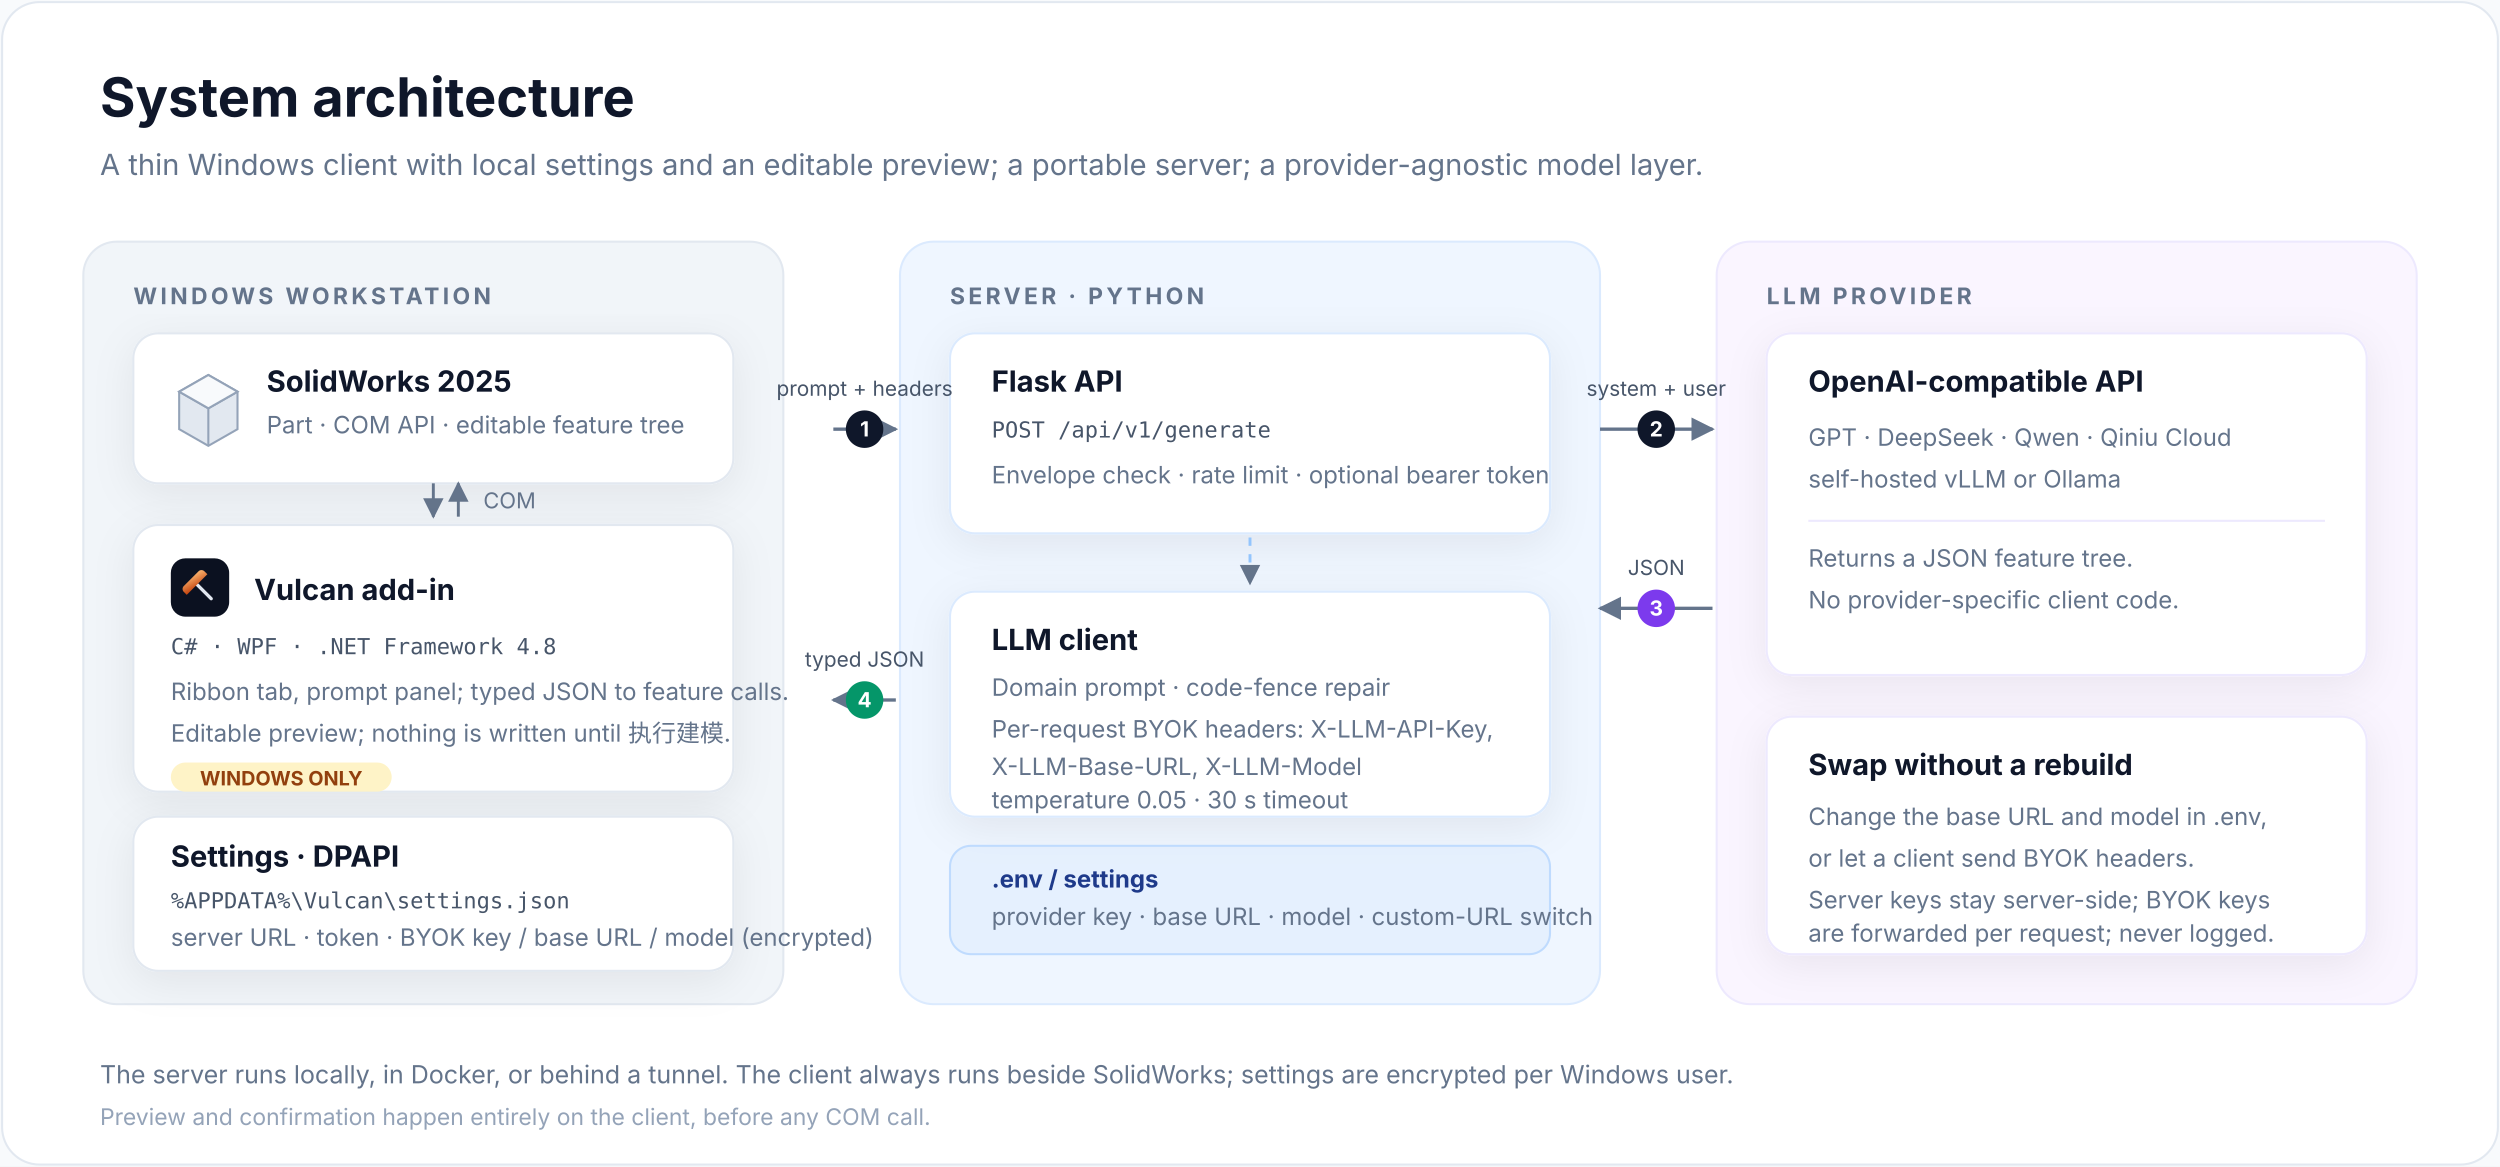
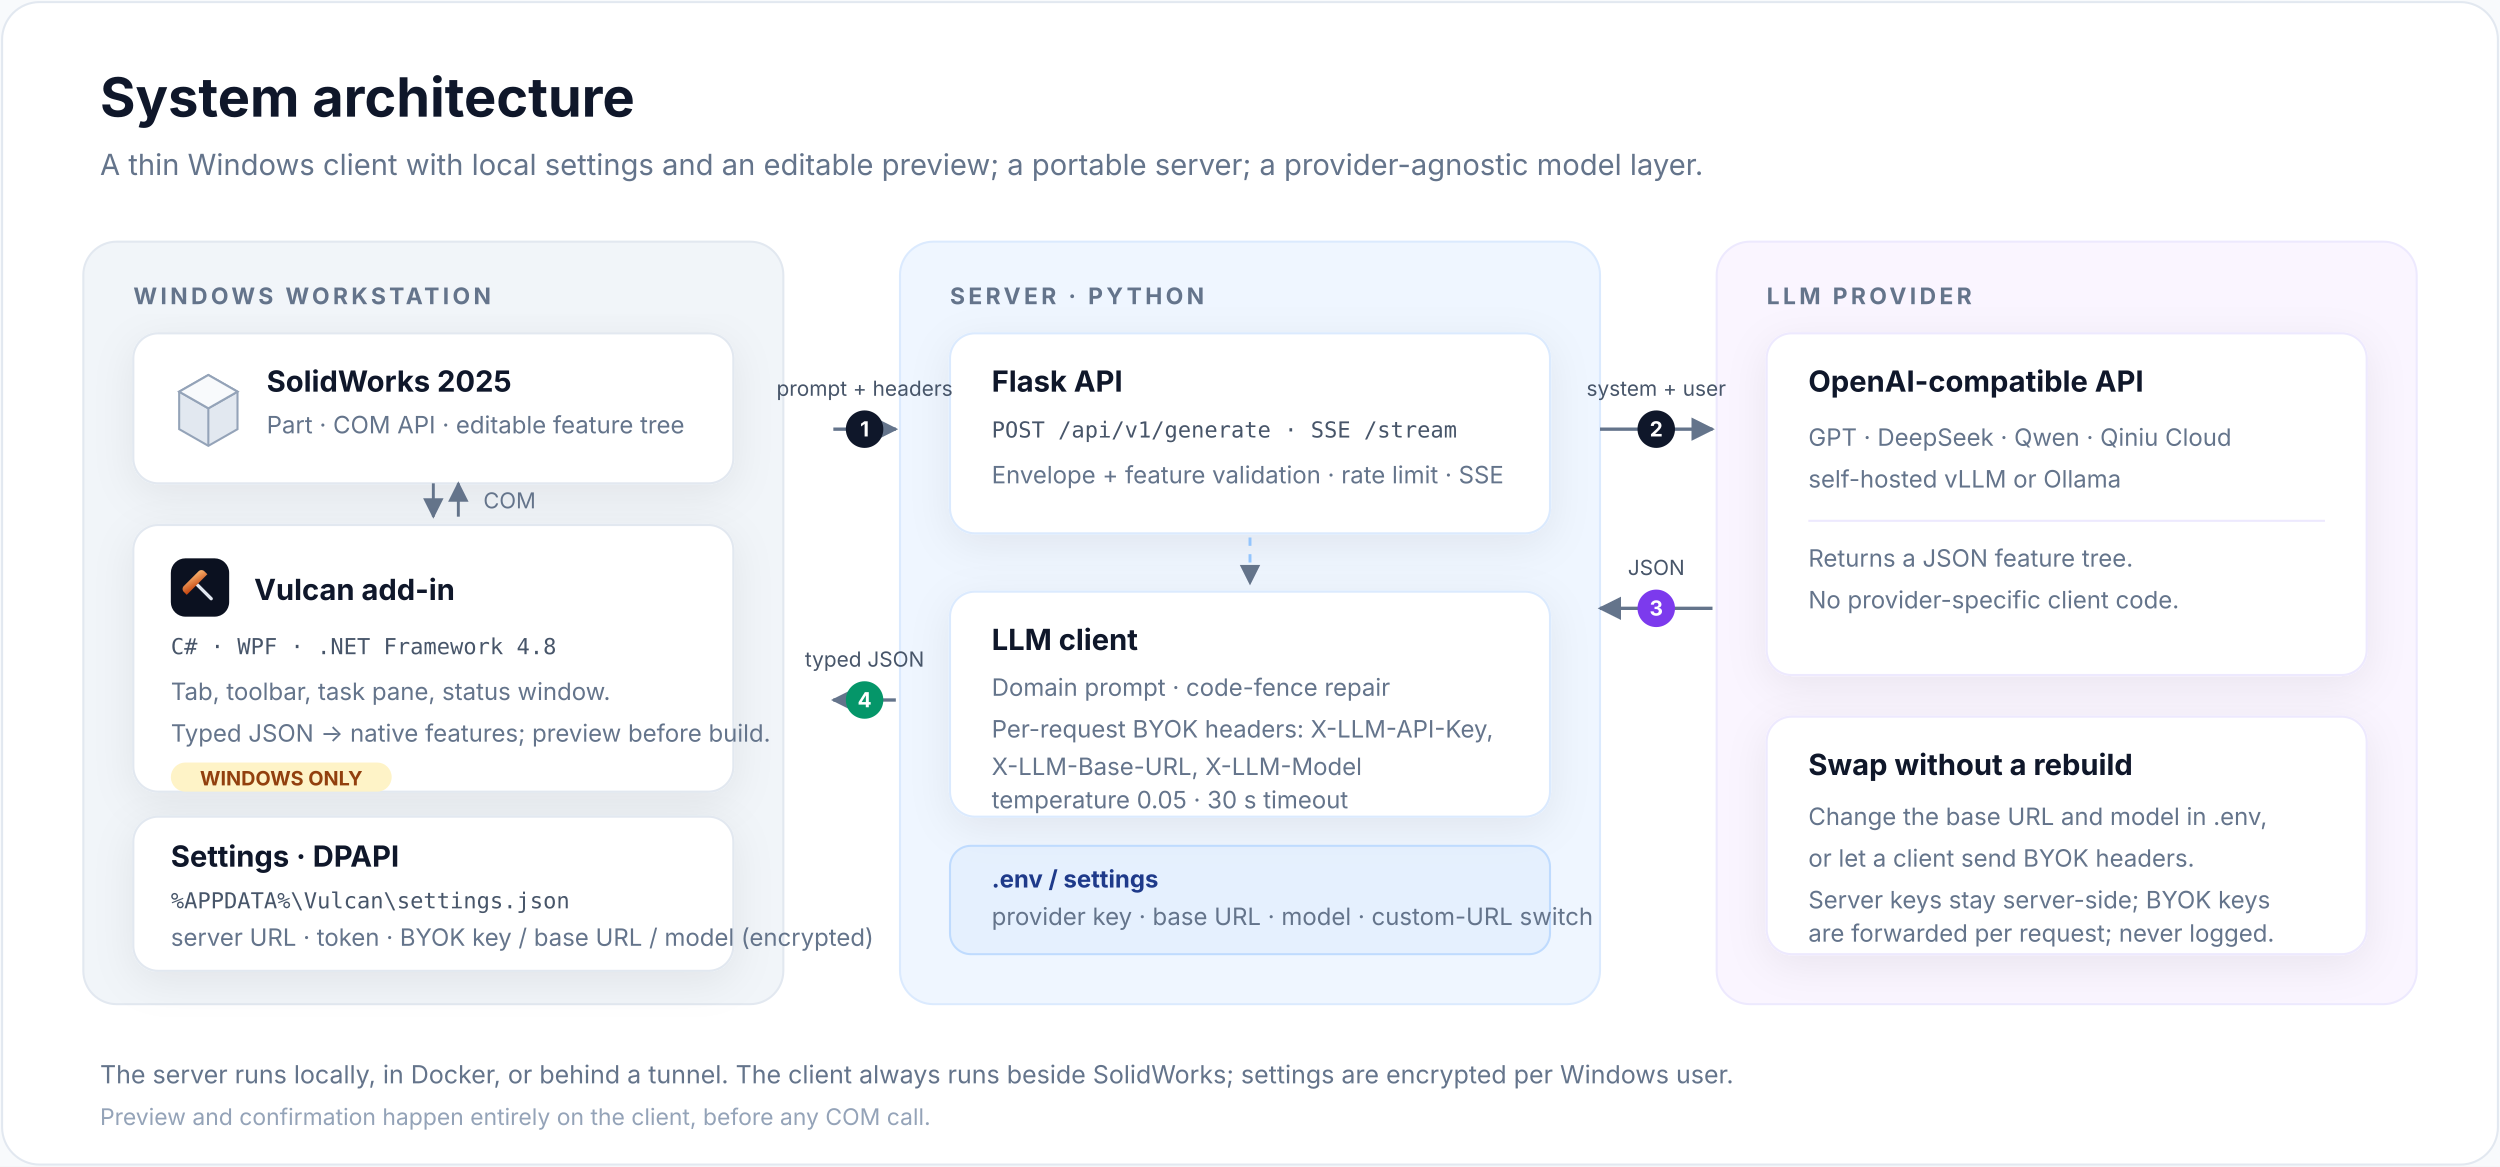
<svg xmlns="http://www.w3.org/2000/svg" width="1200" height="560" viewBox="0 0 1200 560" role="img" aria-labelledby="arch-title arch-desc">
  <defs>
    <filter id="cardShadow" x="-20%" y="-20%" width="140%" height="150%">
      <feDropShadow dx="0" dy="5" stdDeviation="10" flood-color="#0F172A" flood-opacity="0.07" />
    </filter>
    <linearGradient id="ember" x1="0" y1="1" x2="1" y2="0">
      <stop offset="0" stop-color="#C2410C" />
      <stop offset="1" stop-color="#FDBA74" />
    </linearGradient>
    <marker id="a" viewBox="0 0 10 10" refX="9" refY="5" markerWidth="7" markerHeight="7" orient="auto">
      <path d="M0 0L10 5L0 10z" fill="#64748B" />
    </marker>
    <style>
      .ui { font-family: Inter, -apple-system, BlinkMacSystemFont, "Segoe UI", Roboto, Helvetica, Arial, "PingFang SC", "Microsoft YaHei", "Noto Sans CJK SC", sans-serif; }
      .mono { font-family: ui-monospace, SFMono-Regular, Menlo, Consolas, monospace; }
      .lane { font-size: 11px; font-weight: 700; letter-spacing: 1.6px; fill: #64748B; }
      .cardTitle { font-size: 14px; font-weight: 700; fill: #0F172A; }
      .cardBody { font-size: 11.5px; fill: #64748B; }
      .cardMono { font-family: ui-monospace, SFMono-Regular, Menlo, Consolas, monospace; font-size: 10.6px; fill: #475569; }
      .step { font-size: 10px; font-weight: 700; fill: #FFFFFF; }
    </style>
  </defs>
  <rect width="1200" height="560" fill="#F8FAFC" />
  <rect x="1" y="1" width="1198" height="558" rx="18" fill="#FFFFFF" stroke="#E2E8F0" />
  <text class="ui" x="48" y="56" font-size="26" font-weight="700" fill="#0F172A">System architecture</text>
  <text class="ui" x="48" y="84" font-size="14" fill="#64748B">A thin Windows client with local settings and an editable preview; a portable server; a provider-agnostic model layer.</text>
  <rect x="40" y="116" width="336" height="366" rx="16" fill="#F1F5F9" stroke="#E2E8F0" />
  <rect x="432" y="116" width="336" height="366" rx="16" fill="#EFF6FF" stroke="#DBEAFE" />
  <rect x="824" y="116" width="336" height="366" rx="16" fill="#FAF5FF" stroke="#EDE9FE" />
  <text class="ui lane" x="64" y="146">WINDOWS WORKSTATION</text>
  <text class="ui lane" x="456" y="146">SERVER · PYTHON</text>
  <text class="ui lane" x="848" y="146">LLM PROVIDER</text>
  <rect x="64" y="160" width="288" height="72" rx="12" fill="#FFFFFF" stroke="#E2E8F0" filter="url(#cardShadow)" />
  <g transform="translate(82 178)">
    <path d="M4 10L18 2l14 8v18L18 36 4 28z" fill="#E2E8F0" stroke="#94A3B8" />
    <path d="M4 10l14 8 14-8M18 18v18" fill="none" stroke="#94A3B8" />
    <path d="M18 2l14 8-14 8-14-8z" fill="#F8FAFC" stroke="#94A3B8" />
  </g>
  <text class="ui cardTitle" x="128" y="188">SolidWorks 2025</text>
  <text class="ui cardBody" x="128" y="208">Part · COM API · editable feature tree</text>
  <line x1="208" y1="232" x2="208" y2="248" stroke="#64748B" stroke-width="1.4" marker-end="url(#a)" />
  <line x1="220" y1="248" x2="220" y2="232" stroke="#64748B" stroke-width="1.4" marker-end="url(#a)" />
  <text class="ui" x="232" y="244" font-size="10.5" fill="#64748B">COM</text>
  <rect x="64" y="252" width="288" height="128" rx="12" fill="#FFFFFF" stroke="#E2E8F0" filter="url(#cardShadow)" />
  <rect x="82" y="268" width="28" height="28" rx="7" fill="#0B1120" />
  <g transform="translate(88 274) rotate(-45 8 8)">
    <rect x="7.2" y="5.4" width="1.6" height="11" rx="0.8" fill="#E2E8F0" />
    <path d="M3 2h10a2 2 0 0 1 2 2v2H1V4a2 2 0 0 1 2-2z" fill="url(#ember)" />
  </g>
  <text class="ui cardTitle" x="122" y="288">Vulcan add-in</text>
  <text class="ui cardMono" x="82" y="314">C# · WPF · .NET Framework 4.8</text>
-   <text class="ui cardBody" x="82" y="336">Ribbon tab, prompt panel; typed JSON to feature calls.</text>
-   <text class="ui cardBody" x="82" y="356">Editable preview; nothing is written until 执行建模.</text>
+   <text class="ui cardBody" x="82" y="336">Tab, toolbar, task pane, status window.</text>
+   <text class="ui cardBody" x="82" y="356">Typed JSON → native features; preview before build.</text>
  <rect x="82" y="366" width="106" height="14" rx="7" fill="#FEF3C7" />
  <text class="ui" x="135" y="377" text-anchor="middle" font-size="9.5" font-weight="700" fill="#92400E">WINDOWS ONLY</text>
  <rect x="64" y="392" width="288" height="74" rx="12" fill="#FFFFFF" stroke="#E2E8F0" filter="url(#cardShadow)" />
  <text class="ui cardTitle" x="82" y="416">Settings · DPAPI</text>
  <text class="ui cardMono" x="82" y="436">%APPDATA%\Vulcan\settings.json</text>
  <text class="ui cardBody" x="82" y="454">server URL · token · BYOK key / base URL / model (encrypted)</text>
  <rect x="456" y="160" width="288" height="96" rx="12" fill="#FFFFFF" stroke="#DBEAFE" filter="url(#cardShadow)" />
  <text class="ui cardTitle" x="476" y="188">Flask API</text>
-   <text class="ui cardMono" x="476" y="210">POST /api/v1/generate</text>
-   <text class="ui cardBody" x="476" y="232">Envelope check · rate limit · optional bearer token</text>
+   <text class="ui cardMono" x="476" y="210">POST /api/v1/generate · SSE /stream</text>
+   <text class="ui cardBody" x="476" y="232">Envelope + feature validation · rate limit · SSE</text>
  <line x1="600" y1="258" x2="600" y2="280" stroke="#93C5FD" stroke-width="1.4" stroke-dasharray="4 4" marker-end="url(#a)" />
  <rect x="456" y="284" width="288" height="108" rx="12" fill="#FFFFFF" stroke="#DBEAFE" filter="url(#cardShadow)" />
  <text class="ui cardTitle" x="476" y="312">LLM client</text>
  <text class="ui cardBody" x="476" y="334">Domain prompt · code-fence repair</text>
  <text class="ui cardBody" x="476" y="354">Per-request BYOK headers: X-LLM-API-Key,</text>
  <text class="ui cardBody" x="476" y="372">X-LLM-Base-URL, X-LLM-Model</text>
  <text class="ui cardBody" x="476" y="388">temperature 0.05 · 30 s timeout</text>
  <rect x="456" y="406" width="288" height="52" rx="10" fill="#DBEAFE" fill-opacity="0.45" stroke="#BFDBFE" />
  <text class="ui" x="476" y="426" font-size="11.5" font-weight="700" fill="#1E3A8A">.env / settings</text>
  <text class="ui cardBody" x="476" y="444">provider key · base URL · model · custom-URL switch</text>
  <rect x="848" y="160" width="288" height="164" rx="12" fill="#FFFFFF" stroke="#EDE9FE" filter="url(#cardShadow)" />
  <text class="ui cardTitle" x="868" y="188">OpenAI-compatible API</text>
  <text class="ui cardBody" x="868" y="214">GPT · DeepSeek · Qwen · Qiniu Cloud</text>
  <text class="ui cardBody" x="868" y="234">self-hosted vLLM or Ollama</text>
  <line x1="868" y1="250" x2="1116" y2="250" stroke="#EDE9FE" />
  <text class="ui cardBody" x="868" y="272">Returns a JSON feature tree.</text>
  <text class="ui cardBody" x="868" y="292">No provider-specific client code.</text>
  <rect x="848" y="344" width="288" height="114" rx="12" fill="#FFFFFF" stroke="#EDE9FE" filter="url(#cardShadow)" />
  <text class="ui cardTitle" x="868" y="372">Swap without a rebuild</text>
  <text class="ui cardBody" x="868" y="396">Change the base URL and model in .env,</text>
  <text class="ui cardBody" x="868" y="416">or let a client send BYOK headers.</text>
  <text class="ui cardBody" x="868" y="436">Server keys stay server-side; BYOK keys</text>
  <text class="ui cardBody" x="868" y="452">are forwarded per request; never logged.</text>
  <line x1="400" y1="206" x2="430" y2="206" stroke="#64748B" stroke-width="1.6" marker-end="url(#a)" />
  <circle cx="415" cy="206" r="9" fill="#0F172A" />
  <text class="ui step" x="415" y="209.5" text-anchor="middle">1</text>
  <text class="ui" x="415" y="190" text-anchor="middle" font-size="10" fill="#475569">prompt + headers</text>
  <line x1="768" y1="206" x2="822" y2="206" stroke="#64748B" stroke-width="1.6" marker-end="url(#a)" />
  <circle cx="795" cy="206" r="9" fill="#0F172A" />
  <text class="ui step" x="795" y="209.5" text-anchor="middle">2</text>
  <text class="ui" x="795" y="190" text-anchor="middle" font-size="10" fill="#475569">system + user</text>
  <line x1="822" y1="292" x2="768" y2="292" stroke="#64748B" stroke-width="1.6" marker-end="url(#a)" />
  <circle cx="795" cy="292" r="9" fill="#7C3AED" />
  <text class="ui step" x="795" y="295.5" text-anchor="middle">3</text>
  <text class="ui" x="795" y="276" text-anchor="middle" font-size="10" fill="#475569">JSON</text>
  <line x1="430" y1="336" x2="400" y2="336" stroke="#64748B" stroke-width="1.6" marker-end="url(#a)" />
  <circle cx="415" cy="336" r="9" fill="#059669" />
  <text class="ui step" x="415" y="339.5" text-anchor="middle">4</text>
  <text class="ui" x="415" y="320" text-anchor="middle" font-size="10" fill="#475569">typed JSON</text>
  <text class="ui" x="48" y="520" font-size="12" fill="#64748B">The server runs locally, in Docker, or behind a tunnel. The client always runs beside SolidWorks; settings are encrypted per Windows user.</text>
  <text class="ui" x="48" y="540" font-size="11" fill="#94A3B8">Preview and confirmation happen entirely on the client, before any COM call.</text>
</svg>
